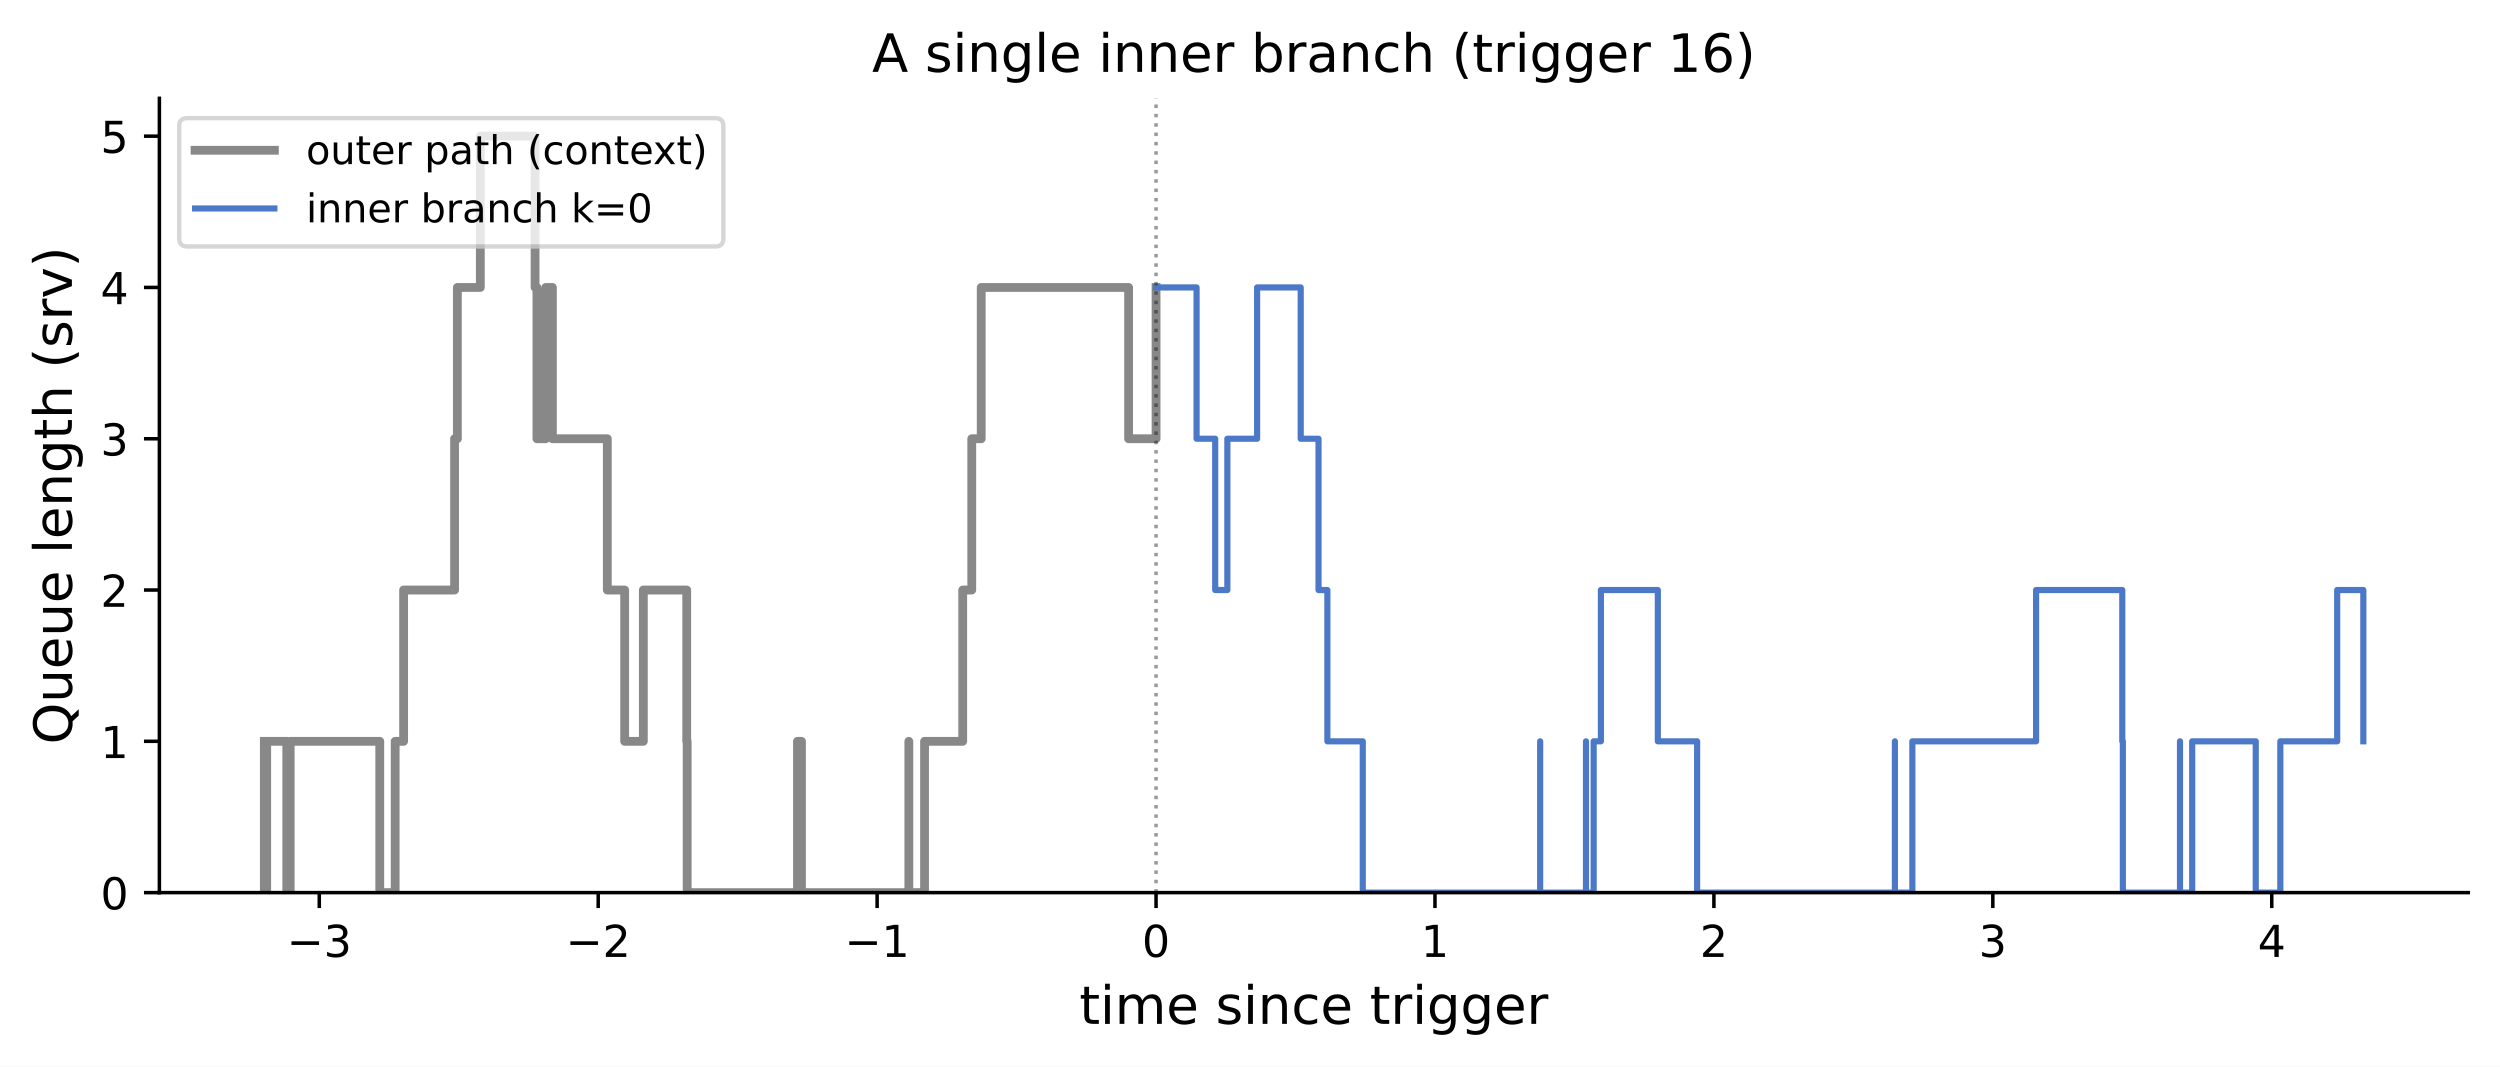
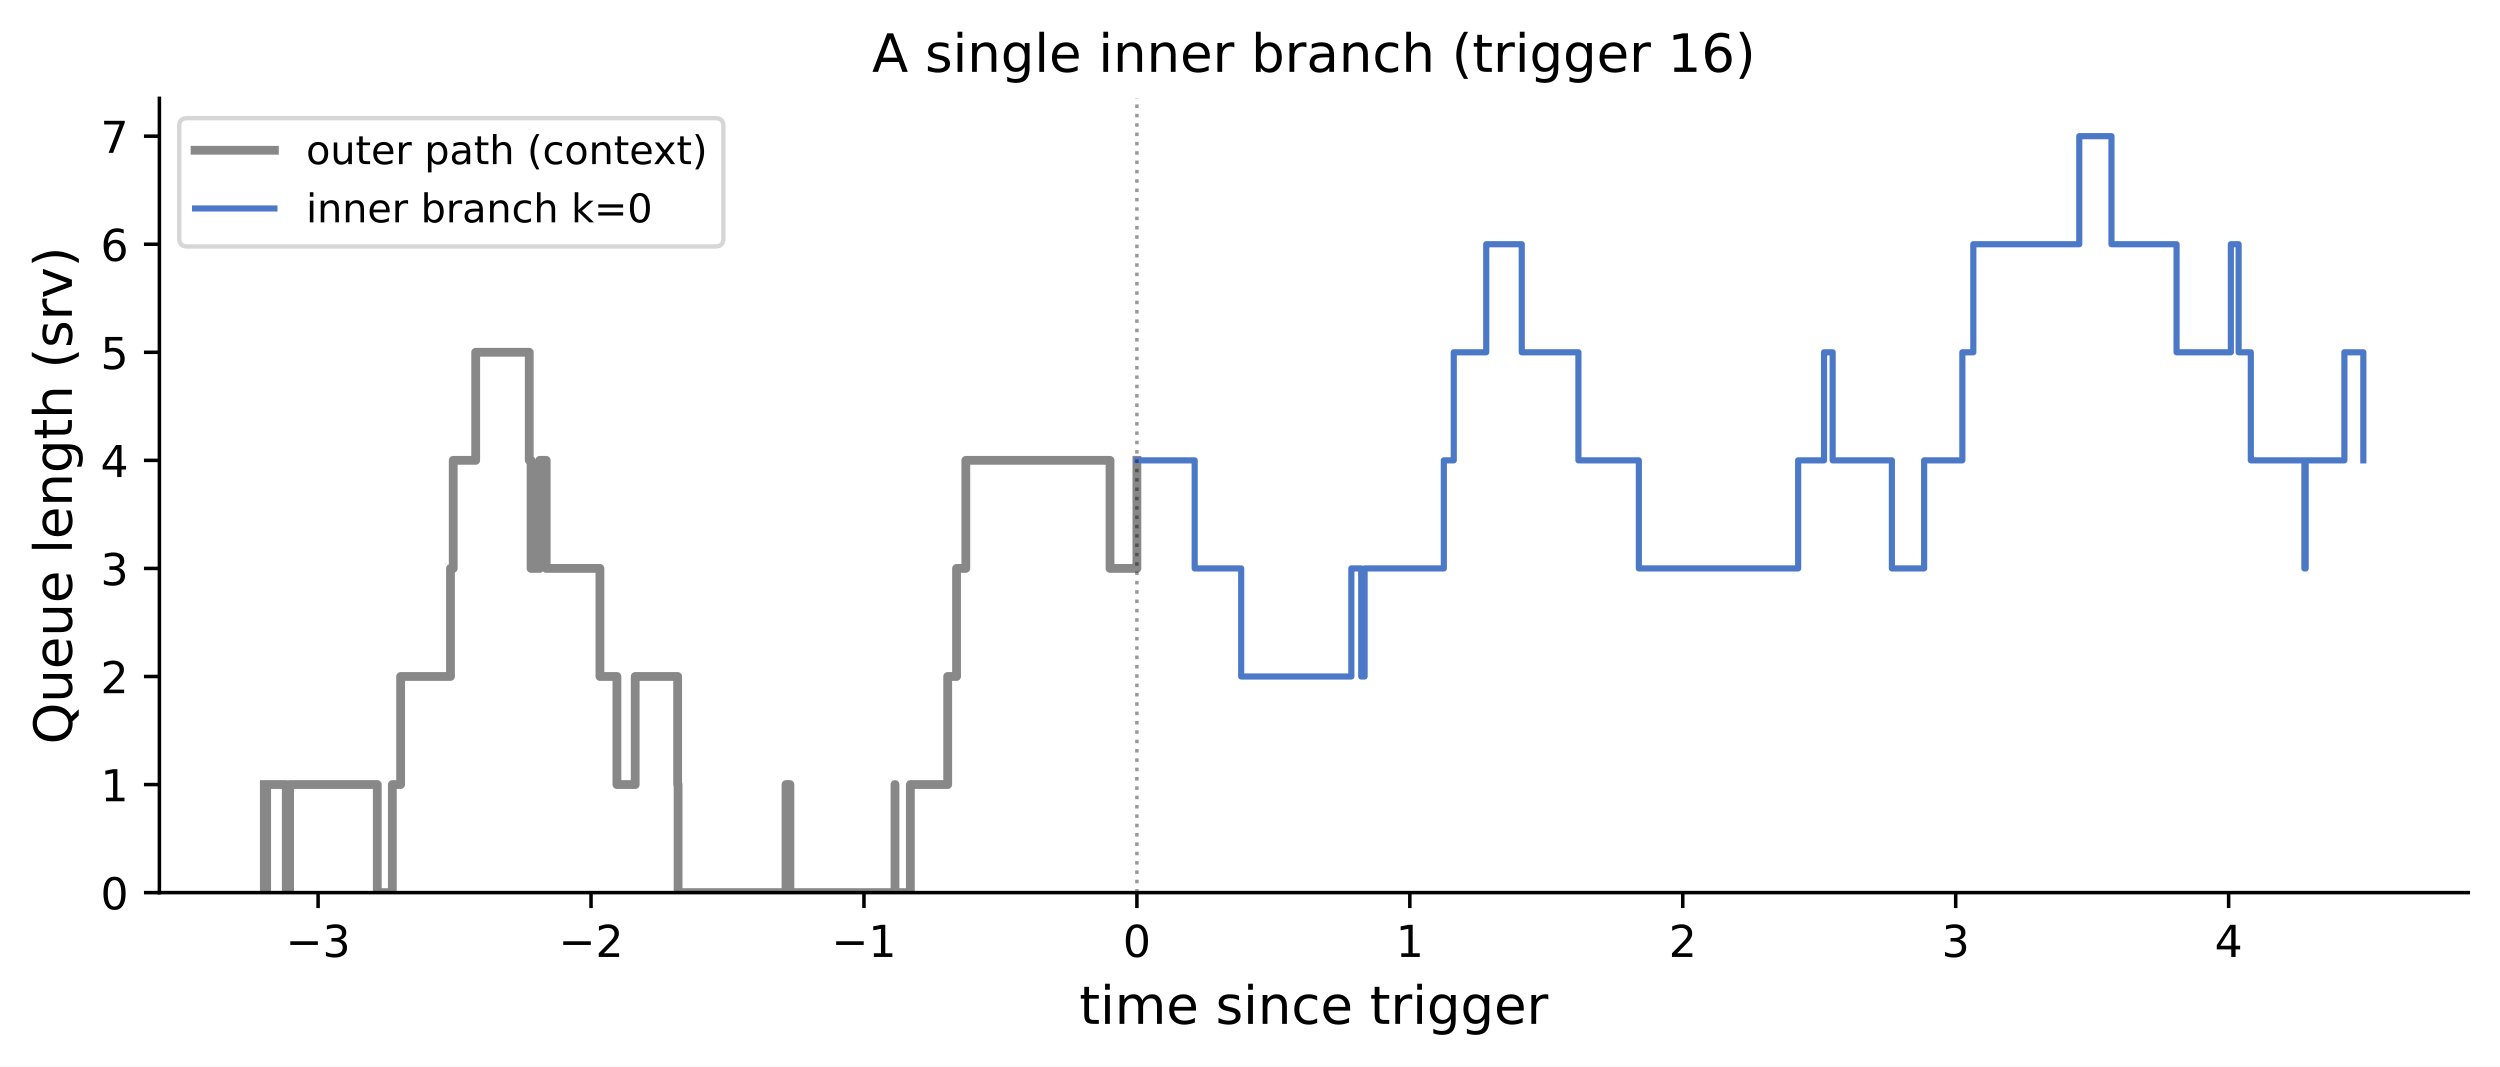
<svg xmlns="http://www.w3.org/2000/svg" xmlns:xlink="http://www.w3.org/1999/xlink" width="567.426pt" height="242.09pt" viewBox="0 0 567.426 242.09" version="1.1">
  <defs>
    <style type="text/css">*{stroke-linejoin: round; stroke-linecap: butt}</style>
  </defs>
  <g id="figure_1">
    <g id="patch_1">
      <path d="M 0 242.09  L 567.426 242.09  L 567.426 0  L 0 0  z " style="fill: #ffffff" />
    </g>
    <g id="axes_1">
      <g id="patch_2">
        <path d="M 36.176 202.598  L 560.226 202.598  L 560.226 22.318  L 36.176 22.318  z " style="fill: #ffffff" />
      </g>
      <g id="matplotlib.axis_1">
        <g id="xtick_1">
          <g id="line2d_1">
            <defs>
-               <path id="ma5ab86a54d" d="M 0 0  L 0 3.5  " style="stroke: #000000; stroke-width: 0.8" />
-             </defs>
-             <g>
-               <use xlink:href="#ma5ab86a54d" x="72.467" y="202.598" style="stroke: #000000; stroke-width: 0.8" />
+               <path id="m7101627f23" d="M 0 0  L 0 3.5  " style="stroke: #000000; stroke-width: 0.8" />
+             </defs>
+             <g>
+               <use xlink:href="#m7101627f23" x="72.199" y="202.598" style="stroke: #000000; stroke-width: 0.8" />
            </g>
          </g>
          <g id="text_1">
-             <g transform="translate(65.09611 217.1966) scale(0.1 -0.1)">
+             <g transform="translate(64.82823 217.1966) scale(0.1 -0.1)">
              <defs>
                <path id="DejaVuSans-2212" d="M 678 2272  L 4684 2272  L 4684 1741  L 678 1741  L 678 2272  z " transform="scale(0.015625)" />
                <path id="DejaVuSans-33" d="M 2597 2516  Q 3050 2419 3304 2112  Q 3559 1806 3559 1356  Q 3559 666 3084 287  Q 2609 -91 1734 -91  Q 1441 -91 1130 -33  Q 819 25 488 141  L 488 750  Q 750 597 1062 519  Q 1375 441 1716 441  Q 2309 441 2620 675  Q 2931 909 2931 1356  Q 2931 1769 2642 2001  Q 2353 2234 1838 2234  L 1294 2234  L 1294 2753  L 1863 2753  Q 2328 2753 2575 2939  Q 2822 3125 2822 3475  Q 2822 3834 2567 4026  Q 2313 4219 1838 4219  Q 1578 4219 1281 4162  Q 984 4106 628 3988  L 628 4550  Q 988 4650 1302 4700  Q 1616 4750 1894 4750  Q 2613 4750 3031 4423  Q 3450 4097 3450 3541  Q 3450 3153 3228 2886  Q 3006 2619 2597 2516  z " transform="scale(0.015625)" />
              </defs>
              <use xlink:href="#DejaVuSans-2212" />
              <use xlink:href="#DejaVuSans-33" transform="translate(83.78906 0)" />
            </g>
          </g>
        </g>
        <g id="xtick_2">
          <g id="line2d_2">
            <g>
-               <use xlink:href="#ma5ab86a54d" x="135.775" y="202.598" style="stroke: #000000; stroke-width: 0.8" />
+               <use xlink:href="#m7101627f23" x="134.147" y="202.598" style="stroke: #000000; stroke-width: 0.8" />
            </g>
          </g>
          <g id="text_2">
-             <g transform="translate(128.4036 217.1966) scale(0.1 -0.1)">
+             <g transform="translate(126.7758 217.1966) scale(0.1 -0.1)">
              <defs>
                <path id="DejaVuSans-32" d="M 1228 531  L 3431 531  L 3431 0  L 469 0  L 469 531  Q 828 903 1448 1529  Q 2069 2156 2228 2338  Q 2531 2678 2651 2914  Q 2772 3150 2772 3378  Q 2772 3750 2511 3984  Q 2250 4219 1831 4219  Q 1534 4219 1204 4116  Q 875 4013 500 3803  L 500 4441  Q 881 4594 1212 4672  Q 1544 4750 1819 4750  Q 2544 4750 2975 4387  Q 3406 4025 3406 3419  Q 3406 3131 3298 2873  Q 3191 2616 2906 2266  Q 2828 2175 2409 1742  Q 1991 1309 1228 531  z " transform="scale(0.015625)" />
              </defs>
              <use xlink:href="#DejaVuSans-2212" />
              <use xlink:href="#DejaVuSans-32" transform="translate(83.78906 0)" />
            </g>
          </g>
        </g>
        <g id="xtick_3">
          <g id="line2d_3">
            <g>
-               <use xlink:href="#ma5ab86a54d" x="199.082" y="202.598" style="stroke: #000000; stroke-width: 0.8" />
+               <use xlink:href="#m7101627f23" x="196.094" y="202.598" style="stroke: #000000; stroke-width: 0.8" />
            </g>
          </g>
          <g id="text_3">
-             <g transform="translate(191.7111 217.1966) scale(0.1 -0.1)">
+             <g transform="translate(188.7233 217.1966) scale(0.1 -0.1)">
              <defs>
                <path id="DejaVuSans-31" d="M 794 531  L 1825 531  L 1825 4091  L 703 3866  L 703 4441  L 1819 4666  L 2450 4666  L 2450 531  L 3481 531  L 3481 0  L 794 0  L 794 531  z " transform="scale(0.015625)" />
              </defs>
              <use xlink:href="#DejaVuSans-2212" />
              <use xlink:href="#DejaVuSans-31" transform="translate(83.78906 0)" />
            </g>
          </g>
        </g>
        <g id="xtick_4">
          <g id="line2d_4">
            <g>
-               <use xlink:href="#ma5ab86a54d" x="262.39" y="202.598" style="stroke: #000000; stroke-width: 0.8" />
+               <use xlink:href="#m7101627f23" x="258.042" y="202.598" style="stroke: #000000; stroke-width: 0.8" />
            </g>
          </g>
          <g id="text_4">
-             <g transform="translate(259.2084 217.1966) scale(0.1 -0.1)">
+             <g transform="translate(254.8607 217.1966) scale(0.1 -0.1)">
              <defs>
                <path id="DejaVuSans-30" d="M 2034 4250  Q 1547 4250 1301 3770  Q 1056 3291 1056 2328  Q 1056 1369 1301 889  Q 1547 409 2034 409  Q 2525 409 2770 889  Q 3016 1369 3016 2328  Q 3016 3291 2770 3770  Q 2525 4250 2034 4250  z M 2034 4750  Q 2819 4750 3233 4129  Q 3647 3509 3647 2328  Q 3647 1150 3233 529  Q 2819 -91 2034 -91  Q 1250 -91 836 529  Q 422 1150 422 2328  Q 422 3509 836 4129  Q 1250 4750 2034 4750  z " transform="scale(0.015625)" />
              </defs>
              <use xlink:href="#DejaVuSans-30" />
            </g>
          </g>
        </g>
        <g id="xtick_5">
          <g id="line2d_5">
            <g>
-               <use xlink:href="#ma5ab86a54d" x="325.697" y="202.598" style="stroke: #000000; stroke-width: 0.8" />
+               <use xlink:href="#m7101627f23" x="319.99" y="202.598" style="stroke: #000000; stroke-width: 0.8" />
            </g>
          </g>
          <g id="text_5">
-             <g transform="translate(322.5159 217.1966) scale(0.1 -0.1)">
+             <g transform="translate(316.8083 217.1966) scale(0.1 -0.1)">
              <use xlink:href="#DejaVuSans-31" />
            </g>
          </g>
        </g>
        <g id="xtick_6">
          <g id="line2d_6">
            <g>
-               <use xlink:href="#ma5ab86a54d" x="389.005" y="202.598" style="stroke: #000000; stroke-width: 0.8" />
+               <use xlink:href="#m7101627f23" x="381.937" y="202.598" style="stroke: #000000; stroke-width: 0.8" />
            </g>
          </g>
          <g id="text_6">
-             <g transform="translate(385.8233 217.1966) scale(0.1 -0.1)">
+             <g transform="translate(378.7558 217.1966) scale(0.1 -0.1)">
              <use xlink:href="#DejaVuSans-32" />
            </g>
          </g>
        </g>
        <g id="xtick_7">
          <g id="line2d_7">
            <g>
-               <use xlink:href="#ma5ab86a54d" x="452.312" y="202.598" style="stroke: #000000; stroke-width: 0.8" />
+               <use xlink:href="#m7101627f23" x="443.885" y="202.598" style="stroke: #000000; stroke-width: 0.8" />
            </g>
          </g>
          <g id="text_7">
-             <g transform="translate(449.1308 217.1966) scale(0.1 -0.1)">
+             <g transform="translate(440.7034 217.1966) scale(0.1 -0.1)">
              <use xlink:href="#DejaVuSans-33" />
            </g>
          </g>
        </g>
        <g id="xtick_8">
          <g id="line2d_8">
            <g>
-               <use xlink:href="#ma5ab86a54d" x="515.62" y="202.598" style="stroke: #000000; stroke-width: 0.8" />
+               <use xlink:href="#m7101627f23" x="505.832" y="202.598" style="stroke: #000000; stroke-width: 0.8" />
            </g>
          </g>
          <g id="text_8">
-             <g transform="translate(512.4383 217.1966) scale(0.1 -0.1)">
+             <g transform="translate(502.6509 217.1966) scale(0.1 -0.1)">
              <defs>
                <path id="DejaVuSans-34" d="M 2419 4116  L 825 1625  L 2419 1625  L 2419 4116  z M 2253 4666  L 3047 4666  L 3047 1625  L 3713 1625  L 3713 1100  L 3047 1100  L 3047 0  L 2419 0  L 2419 1100  L 313 1100  L 313 1709  L 2253 4666  z " transform="scale(0.015625)" />
              </defs>
              <use xlink:href="#DejaVuSans-34" />
            </g>
          </g>
        </g>
        <g id="text_9">
          <g transform="translate(244.9841 232.3944) scale(0.12 -0.12)">
            <defs>
              <path id="DejaVuSans-74" d="M 1172 4494  L 1172 3500  L 2356 3500  L 2356 3053  L 1172 3053  L 1172 1153  Q 1172 725 1289 603  Q 1406 481 1766 481  L 2356 481  L 2356 0  L 1766 0  Q 1100 0 847 248  Q 594 497 594 1153  L 594 3053  L 172 3053  L 172 3500  L 594 3500  L 594 4494  L 1172 4494  z " transform="scale(0.015625)" />
              <path id="DejaVuSans-69" d="M 603 3500  L 1178 3500  L 1178 0  L 603 0  L 603 3500  z M 603 4863  L 1178 4863  L 1178 4134  L 603 4134  L 603 4863  z " transform="scale(0.015625)" />
              <path id="DejaVuSans-6d" d="M 3328 2828  Q 3544 3216 3844 3400  Q 4144 3584 4550 3584  Q 5097 3584 5394 3201  Q 5691 2819 5691 2113  L 5691 0  L 5113 0  L 5113 2094  Q 5113 2597 4934 2840  Q 4756 3084 4391 3084  Q 3944 3084 3684 2787  Q 3425 2491 3425 1978  L 3425 0  L 2847 0  L 2847 2094  Q 2847 2600 2669 2842  Q 2491 3084 2119 3084  Q 1678 3084 1418 2786  Q 1159 2488 1159 1978  L 1159 0  L 581 0  L 581 3500  L 1159 3500  L 1159 2956  Q 1356 3278 1631 3431  Q 1906 3584 2284 3584  Q 2666 3584 2933 3390  Q 3200 3197 3328 2828  z " transform="scale(0.015625)" />
              <path id="DejaVuSans-65" d="M 3597 1894  L 3597 1613  L 953 1613  Q 991 1019 1311 708  Q 1631 397 2203 397  Q 2534 397 2845 478  Q 3156 559 3463 722  L 3463 178  Q 3153 47 2828 -22  Q 2503 -91 2169 -91  Q 1331 -91 842 396  Q 353 884 353 1716  Q 353 2575 817 3079  Q 1281 3584 2069 3584  Q 2775 3584 3186 3129  Q 3597 2675 3597 1894  z M 3022 2063  Q 3016 2534 2758 2815  Q 2500 3097 2075 3097  Q 1594 3097 1305 2825  Q 1016 2553 972 2059  L 3022 2063  z " transform="scale(0.015625)" />
              <path id="DejaVuSans-20" transform="scale(0.015625)" />
              <path id="DejaVuSans-73" d="M 2834 3397  L 2834 2853  Q 2591 2978 2328 3040  Q 2066 3103 1784 3103  Q 1356 3103 1142 2972  Q 928 2841 928 2578  Q 928 2378 1081 2264  Q 1234 2150 1697 2047  L 1894 2003  Q 2506 1872 2764 1633  Q 3022 1394 3022 966  Q 3022 478 2636 193  Q 2250 -91 1575 -91  Q 1294 -91 989 -36  Q 684 19 347 128  L 347 722  Q 666 556 975 473  Q 1284 391 1588 391  Q 1994 391 2212 530  Q 2431 669 2431 922  Q 2431 1156 2273 1281  Q 2116 1406 1581 1522  L 1381 1569  Q 847 1681 609 1914  Q 372 2147 372 2553  Q 372 3047 722 3315  Q 1072 3584 1716 3584  Q 2034 3584 2315 3537  Q 2597 3491 2834 3397  z " transform="scale(0.015625)" />
              <path id="DejaVuSans-6e" d="M 3513 2113  L 3513 0  L 2938 0  L 2938 2094  Q 2938 2591 2744 2837  Q 2550 3084 2163 3084  Q 1697 3084 1428 2787  Q 1159 2491 1159 1978  L 1159 0  L 581 0  L 581 3500  L 1159 3500  L 1159 2956  Q 1366 3272 1645 3428  Q 1925 3584 2291 3584  Q 2894 3584 3203 3211  Q 3513 2838 3513 2113  z " transform="scale(0.015625)" />
              <path id="DejaVuSans-63" d="M 3122 3366  L 3122 2828  Q 2878 2963 2633 3030  Q 2388 3097 2138 3097  Q 1578 3097 1268 2742  Q 959 2388 959 1747  Q 959 1106 1268 751  Q 1578 397 2138 397  Q 2388 397 2633 464  Q 2878 531 3122 666  L 3122 134  Q 2881 22 2623 -34  Q 2366 -91 2075 -91  Q 1284 -91 818 406  Q 353 903 353 1747  Q 353 2603 823 3093  Q 1294 3584 2113 3584  Q 2378 3584 2631 3529  Q 2884 3475 3122 3366  z " transform="scale(0.015625)" />
              <path id="DejaVuSans-72" d="M 2631 2963  Q 2534 3019 2420 3045  Q 2306 3072 2169 3072  Q 1681 3072 1420 2755  Q 1159 2438 1159 1844  L 1159 0  L 581 0  L 581 3500  L 1159 3500  L 1159 2956  Q 1341 3275 1631 3429  Q 1922 3584 2338 3584  Q 2397 3584 2469 3576  Q 2541 3569 2628 3553  L 2631 2963  z " transform="scale(0.015625)" />
              <path id="DejaVuSans-67" d="M 2906 1791  Q 2906 2416 2648 2759  Q 2391 3103 1925 3103  Q 1463 3103 1205 2759  Q 947 2416 947 1791  Q 947 1169 1205 825  Q 1463 481 1925 481  Q 2391 481 2648 825  Q 2906 1169 2906 1791  z M 3481 434  Q 3481 -459 3084 -895  Q 2688 -1331 1869 -1331  Q 1566 -1331 1297 -1286  Q 1028 -1241 775 -1147  L 775 -588  Q 1028 -725 1275 -790  Q 1522 -856 1778 -856  Q 2344 -856 2625 -561  Q 2906 -266 2906 331  L 2906 616  Q 2728 306 2450 153  Q 2172 0 1784 0  Q 1141 0 747 490  Q 353 981 353 1791  Q 353 2603 747 3093  Q 1141 3584 1784 3584  Q 2172 3584 2450 3431  Q 2728 3278 2906 2969  L 2906 3500  L 3481 3500  L 3481 434  z " transform="scale(0.015625)" />
            </defs>
            <use xlink:href="#DejaVuSans-74" />
            <use xlink:href="#DejaVuSans-69" transform="translate(39.20898 0)" />
            <use xlink:href="#DejaVuSans-6d" transform="translate(66.99219 0)" />
            <use xlink:href="#DejaVuSans-65" transform="translate(164.4043 0)" />
            <use xlink:href="#DejaVuSans-20" transform="translate(225.9277 0)" />
            <use xlink:href="#DejaVuSans-73" transform="translate(257.7148 0)" />
            <use xlink:href="#DejaVuSans-69" transform="translate(309.8145 0)" />
            <use xlink:href="#DejaVuSans-6e" transform="translate(337.5977 0)" />
            <use xlink:href="#DejaVuSans-63" transform="translate(400.9766 0)" />
            <use xlink:href="#DejaVuSans-65" transform="translate(455.957 0)" />
            <use xlink:href="#DejaVuSans-20" transform="translate(517.4805 0)" />
            <use xlink:href="#DejaVuSans-74" transform="translate(549.2676 0)" />
            <use xlink:href="#DejaVuSans-72" transform="translate(588.4766 0)" />
            <use xlink:href="#DejaVuSans-69" transform="translate(629.5898 0)" />
            <use xlink:href="#DejaVuSans-67" transform="translate(657.373 0)" />
            <use xlink:href="#DejaVuSans-67" transform="translate(720.8496 0)" />
            <use xlink:href="#DejaVuSans-65" transform="translate(784.3262 0)" />
            <use xlink:href="#DejaVuSans-72" transform="translate(845.8496 0)" />
          </g>
        </g>
      </g>
      <g id="matplotlib.axis_2">
        <g id="ytick_1">
          <g id="line2d_9">
            <defs>
-               <path id="m314a156e98" d="M 0 0  L -3.5 0  " style="stroke: #000000; stroke-width: 0.8" />
-             </defs>
-             <g>
-               <use xlink:href="#m314a156e98" x="36.176" y="202.598" style="stroke: #000000; stroke-width: 0.8" />
+               <path id="m10c0f170e6" d="M 0 0  L -3.5 0  " style="stroke: #000000; stroke-width: 0.8" />
+             </defs>
+             <g>
+               <use xlink:href="#m10c0f170e6" x="36.176" y="202.598" style="stroke: #000000; stroke-width: 0.8" />
            </g>
          </g>
          <g id="text_10">
            <g transform="translate(22.81375 206.3973) scale(0.1 -0.1)">
              <use xlink:href="#DejaVuSans-30" />
            </g>
          </g>
        </g>
        <g id="ytick_2">
          <g id="line2d_10">
            <g>
-               <use xlink:href="#m314a156e98" x="36.176" y="168.259" style="stroke: #000000; stroke-width: 0.8" />
+               <use xlink:href="#m10c0f170e6" x="36.176" y="178.07" style="stroke: #000000; stroke-width: 0.8" />
            </g>
          </g>
          <g id="text_11">
-             <g transform="translate(22.81375 172.0583) scale(0.1 -0.1)">
+             <g transform="translate(22.81375 181.8695) scale(0.1 -0.1)">
              <use xlink:href="#DejaVuSans-31" />
            </g>
          </g>
        </g>
        <g id="ytick_3">
          <g id="line2d_11">
            <g>
-               <use xlink:href="#m314a156e98" x="36.176" y="133.92" style="stroke: #000000; stroke-width: 0.8" />
+               <use xlink:href="#m10c0f170e6" x="36.176" y="153.542" style="stroke: #000000; stroke-width: 0.8" />
            </g>
          </g>
          <g id="text_12">
-             <g transform="translate(22.81375 137.7192) scale(0.1 -0.1)">
+             <g transform="translate(22.81375 157.3416) scale(0.1 -0.1)">
              <use xlink:href="#DejaVuSans-32" />
            </g>
          </g>
        </g>
        <g id="ytick_4">
          <g id="line2d_12">
            <g>
-               <use xlink:href="#m314a156e98" x="36.176" y="99.581" style="stroke: #000000; stroke-width: 0.8" />
+               <use xlink:href="#m10c0f170e6" x="36.176" y="129.014" style="stroke: #000000; stroke-width: 0.8" />
            </g>
          </g>
          <g id="text_13">
-             <g transform="translate(22.81375 103.3802) scale(0.1 -0.1)">
+             <g transform="translate(22.81375 132.8137) scale(0.1 -0.1)">
              <use xlink:href="#DejaVuSans-33" />
            </g>
          </g>
        </g>
        <g id="ytick_5">
          <g id="line2d_13">
            <g>
-               <use xlink:href="#m314a156e98" x="36.176" y="65.242" style="stroke: #000000; stroke-width: 0.8" />
+               <use xlink:href="#m10c0f170e6" x="36.176" y="104.487" style="stroke: #000000; stroke-width: 0.8" />
            </g>
          </g>
          <g id="text_14">
-             <g transform="translate(22.81375 69.04115) scale(0.1 -0.1)">
+             <g transform="translate(22.81375 108.2858) scale(0.1 -0.1)">
              <use xlink:href="#DejaVuSans-34" />
            </g>
          </g>
        </g>
        <g id="ytick_6">
          <g id="line2d_14">
            <g>
-               <use xlink:href="#m314a156e98" x="36.176" y="30.903" style="stroke: #000000; stroke-width: 0.8" />
+               <use xlink:href="#m10c0f170e6" x="36.176" y="79.959" style="stroke: #000000; stroke-width: 0.8" />
            </g>
          </g>
          <g id="text_15">
+             <g transform="translate(22.81375 83.75789) scale(0.1 -0.1)">
+               <defs>
+                 <path id="DejaVuSans-35" d="M 691 4666  L 3169 4666  L 3169 4134  L 1269 4134  L 1269 2991  Q 1406 3038 1543 3061  Q 1681 3084 1819 3084  Q 2600 3084 3056 2656  Q 3513 2228 3513 1497  Q 3513 744 3044 326  Q 2575 -91 1722 -91  Q 1428 -91 1123 -41  Q 819 9 494 109  L 494 744  Q 775 591 1075 516  Q 1375 441 1709 441  Q 2250 441 2565 725  Q 2881 1009 2881 1497  Q 2881 1984 2565 2268  Q 2250 2553 1709 2553  Q 1456 2553 1204 2497  Q 953 2441 691 2322  L 691 4666  z " transform="scale(0.015625)" />
+               </defs>
+               <use xlink:href="#DejaVuSans-35" />
+             </g>
+           </g>
+         </g>
+         <g id="ytick_7">
+           <g id="line2d_15">
+             <g>
+               <use xlink:href="#m10c0f170e6" x="36.176" y="55.431" style="stroke: #000000; stroke-width: 0.8" />
+             </g>
+           </g>
+           <g id="text_16">
+             <g transform="translate(22.81375 59.23) scale(0.1 -0.1)">
+               <defs>
+                 <path id="DejaVuSans-36" d="M 2113 2584  Q 1688 2584 1439 2293  Q 1191 2003 1191 1497  Q 1191 994 1439 701  Q 1688 409 2113 409  Q 2538 409 2786 701  Q 3034 994 3034 1497  Q 3034 2003 2786 2293  Q 2538 2584 2113 2584  z M 3366 4563  L 3366 3988  Q 3128 4100 2886 4159  Q 2644 4219 2406 4219  Q 1781 4219 1451 3797  Q 1122 3375 1075 2522  Q 1259 2794 1537 2939  Q 1816 3084 2150 3084  Q 2853 3084 3261 2657  Q 3669 2231 3669 1497  Q 3669 778 3244 343  Q 2819 -91 2113 -91  Q 1303 -91 875 529  Q 447 1150 447 2328  Q 447 3434 972 4092  Q 1497 4750 2381 4750  Q 2619 4750 2861 4703  Q 3103 4656 3366 4563  z " transform="scale(0.015625)" />
+               </defs>
+               <use xlink:href="#DejaVuSans-36" />
+             </g>
+           </g>
+         </g>
+         <g id="ytick_8">
+           <g id="line2d_16">
+             <g>
+               <use xlink:href="#m10c0f170e6" x="36.176" y="30.903" style="stroke: #000000; stroke-width: 0.8" />
+             </g>
+           </g>
+           <g id="text_17">
            <g transform="translate(22.81375 34.70211) scale(0.1 -0.1)">
              <defs>
-                 <path id="DejaVuSans-35" d="M 691 4666  L 3169 4666  L 3169 4134  L 1269 4134  L 1269 2991  Q 1406 3038 1543 3061  Q 1681 3084 1819 3084  Q 2600 3084 3056 2656  Q 3513 2228 3513 1497  Q 3513 744 3044 326  Q 2575 -91 1722 -91  Q 1428 -91 1123 -41  Q 819 9 494 109  L 494 744  Q 775 591 1075 516  Q 1375 441 1709 441  Q 2250 441 2565 725  Q 2881 1009 2881 1497  Q 2881 1984 2565 2268  Q 2250 2553 1709 2553  Q 1456 2553 1204 2497  Q 953 2441 691 2322  L 691 4666  z " transform="scale(0.015625)" />
-               </defs>
-               <use xlink:href="#DejaVuSans-35" />
-             </g>
-           </g>
-         </g>
-         <g id="text_16">
+                 <path id="DejaVuSans-37" d="M 525 4666  L 3525 4666  L 3525 4397  L 1831 0  L 1172 0  L 2766 4134  L 525 4134  L 525 4666  z " transform="scale(0.015625)" />
+               </defs>
+               <use xlink:href="#DejaVuSans-37" />
+             </g>
+           </g>
+         </g>
+         <g id="text_18">
          <g transform="translate(16.31812 168.9341) rotate(-90) scale(0.12 -0.12)">
            <defs>
              <path id="DejaVuSans-51" d="M 2522 4238  Q 1834 4238 1429 3725  Q 1025 3213 1025 2328  Q 1025 1447 1429 934  Q 1834 422 2522 422  Q 3209 422 3611 934  Q 4013 1447 4013 2328  Q 4013 3213 3611 3725  Q 3209 4238 2522 4238  z M 3406 84  L 4238 -825  L 3475 -825  L 2784 -78  Q 2681 -84 2626 -87  Q 2572 -91 2522 -91  Q 1538 -91 948 567  Q 359 1225 359 2328  Q 359 3434 948 4092  Q 1538 4750 2522 4750  Q 3503 4750 4090 4092  Q 4678 3434 4678 2328  Q 4678 1516 4351 937  Q 4025 359 3406 84  z " transform="scale(0.015625)" />
              <path id="DejaVuSans-75" d="M 544 1381  L 544 3500  L 1119 3500  L 1119 1403  Q 1119 906 1312 657  Q 1506 409 1894 409  Q 2359 409 2629 706  Q 2900 1003 2900 1516  L 2900 3500  L 3475 3500  L 3475 0  L 2900 0  L 2900 538  Q 2691 219 2414 64  Q 2138 -91 1772 -91  Q 1169 -91 856 284  Q 544 659 544 1381  z M 1991 3584  L 1991 3584  z " transform="scale(0.015625)" />
              <path id="DejaVuSans-6c" d="M 603 4863  L 1178 4863  L 1178 0  L 603 0  L 603 4863  z " transform="scale(0.015625)" />
              <path id="DejaVuSans-68" d="M 3513 2113  L 3513 0  L 2938 0  L 2938 2094  Q 2938 2591 2744 2837  Q 2550 3084 2163 3084  Q 1697 3084 1428 2787  Q 1159 2491 1159 1978  L 1159 0  L 581 0  L 581 4863  L 1159 4863  L 1159 2956  Q 1366 3272 1645 3428  Q 1925 3584 2291 3584  Q 2894 3584 3203 3211  Q 3513 2838 3513 2113  z " transform="scale(0.015625)" />
              <path id="DejaVuSans-28" d="M 1984 4856  Q 1566 4138 1362 3434  Q 1159 2731 1159 2009  Q 1159 1288 1364 580  Q 1569 -128 1984 -844  L 1484 -844  Q 1016 -109 783 600  Q 550 1309 550 2009  Q 550 2706 781 3412  Q 1013 4119 1484 4856  L 1984 4856  z " transform="scale(0.015625)" />
              <path id="DejaVuSans-76" d="M 191 3500  L 800 3500  L 1894 563  L 2988 3500  L 3597 3500  L 2284 0  L 1503 0  L 191 3500  z " transform="scale(0.015625)" />
              <path id="DejaVuSans-29" d="M 513 4856  L 1013 4856  Q 1481 4119 1714 3412  Q 1947 2706 1947 2009  Q 1947 1309 1714 600  Q 1481 -109 1013 -844  L 513 -844  Q 928 -128 1133 580  Q 1338 1288 1338 2009  Q 1338 2731 1133 3434  Q 928 4138 513 4856  z " transform="scale(0.015625)" />
            </defs>
            <use xlink:href="#DejaVuSans-51" />
            <use xlink:href="#DejaVuSans-75" transform="translate(78.71094 0)" />
            <use xlink:href="#DejaVuSans-65" transform="translate(142.0898 0)" />
            <use xlink:href="#DejaVuSans-75" transform="translate(203.6133 0)" />
            <use xlink:href="#DejaVuSans-65" transform="translate(266.9922 0)" />
            <use xlink:href="#DejaVuSans-20" transform="translate(328.5156 0)" />
            <use xlink:href="#DejaVuSans-6c" transform="translate(360.3027 0)" />
            <use xlink:href="#DejaVuSans-65" transform="translate(388.0859 0)" />
            <use xlink:href="#DejaVuSans-6e" transform="translate(449.6094 0)" />
            <use xlink:href="#DejaVuSans-67" transform="translate(512.9883 0)" />
            <use xlink:href="#DejaVuSans-74" transform="translate(576.4648 0)" />
            <use xlink:href="#DejaVuSans-68" transform="translate(615.6738 0)" />
            <use xlink:href="#DejaVuSans-20" transform="translate(679.0527 0)" />
            <use xlink:href="#DejaVuSans-28" transform="translate(710.8398 0)" />
            <use xlink:href="#DejaVuSans-73" transform="translate(749.8535 0)" />
            <use xlink:href="#DejaVuSans-72" transform="translate(801.9531 0)" />
            <use xlink:href="#DejaVuSans-76" transform="translate(843.0664 0)" />
            <use xlink:href="#DejaVuSans-29" transform="translate(902.2461 0)" />
          </g>
        </g>
      </g>
-       <g id="line2d_15">
-         <path d="M 59.997 168.259  L 59.997 168.259  L 59.997 202.598  L 60.531 202.598  L 60.531 168.259  L 65.087 168.259  L 65.087 168.259  L 65.087 168.259  L 65.087 202.598  L 65.861 202.598  L 65.861 168.259  L 86.194 168.259  L 86.194 168.259  L 86.194 168.259  L 86.194 202.598  L 89.69 202.598  L 89.69 168.259  L 91.609 168.259  L 91.609 133.92  L 103.174 133.92  L 103.174 99.581  L 103.813 99.581  L 103.813 65.242  L 109.019 65.242  L 109.019 30.903  L 121.445 30.903  L 121.445 30.903  L 121.445 30.903  L 121.445 65.242  L 121.87 65.242  L 121.87 65.242  L 121.87 65.242  L 121.87 99.581  L 123.873 99.581  L 123.873 65.242  L 125.379 65.242  L 125.379 65.242  L 125.379 65.242  L 125.379 99.581  L 137.84 99.581  L 137.84 99.581  L 137.84 99.581  L 137.84 133.92  L 141.781 133.92  L 141.781 133.92  L 141.781 133.92  L 141.781 168.259  L 146.02 168.259  L 146.02 133.92  L 155.864 133.92  L 155.864 133.92  L 155.864 133.92  L 155.864 168.259  L 155.967 168.259  L 155.967 168.259  L 155.967 168.259  L 155.967 202.598  L 181.003 202.598  L 181.003 168.259  L 181.907 168.259  L 181.907 168.259  L 181.907 168.259  L 181.907 202.598  L 188.489 202.598  L 188.489 202.598  L 206.279 202.598  L 206.279 168.259  L 206.279 168.259  L 206.279 202.598  L 209.845 202.598  L 209.845 168.259  L 218.505 168.259  L 218.505 133.92  L 220.559 133.92  L 220.559 99.581  L 222.705 99.581  L 222.705 65.242  L 256.158 65.242  L 256.158 65.242  L 256.158 65.242  L 256.158 99.581  L 262.39 99.581  L 262.39 65.242  L 262.39 65.242  L 262.39 65.242  " clip-path="url(#p9b3fc15cb9)" style="fill: none; stroke: #888888; stroke-width: 2; stroke-linecap: square" />
-       </g>
-       <g id="line2d_16">
-         <path d="M 262.39 65.242  L 271.587 65.242  L 271.587 65.242  L 271.587 65.242  L 271.587 99.581  L 275.813 99.581  L 275.813 99.581  L 275.813 99.581  L 275.813 133.92  L 278.573 133.92  L 278.573 99.581  L 285.326 99.581  L 285.326 65.242  L 295.223 65.242  L 295.223 65.242  L 295.223 65.242  L 295.223 99.581  L 299.264 99.581  L 299.264 99.581  L 299.264 99.581  L 299.264 133.92  L 301.276 133.92  L 301.276 133.92  L 301.276 133.92  L 301.276 168.259  L 309.308 168.259  L 309.308 168.259  L 309.308 168.259  L 309.308 202.598  L 344.702 202.598  L 344.702 202.598  L 349.571 202.598  L 349.571 168.259  L 349.571 168.259  L 349.571 202.598  L 352.352 202.598  L 352.352 202.598  L 359.972 202.598  L 359.972 168.259  L 359.972 168.259  L 359.972 202.598  L 361.715 202.598  L 361.715 168.259  L 363.356 168.259  L 363.356 133.92  L 376.279 133.92  L 376.279 133.92  L 376.279 133.92  L 376.279 168.259  L 385.195 168.259  L 385.195 168.259  L 385.195 168.259  L 385.195 202.598  L 388.425 202.598  L 388.425 202.598  L 430.086 202.598  L 430.086 168.259  L 430.086 168.259  L 430.086 202.598  L 434.046 202.598  L 434.046 168.259  L 462.131 168.259  L 462.131 133.92  L 481.693 133.92  L 481.693 133.92  L 481.693 133.92  L 481.693 168.259  L 481.828 168.259  L 481.828 168.259  L 481.828 168.259  L 481.828 202.598  L 482.781 202.598  L 482.781 202.598  L 494.796 202.598  L 494.796 168.259  L 494.796 168.259  L 494.796 202.598  L 497.564 202.598  L 497.564 168.259  L 511.988 168.259  L 511.988 168.259  L 511.988 168.259  L 511.988 202.598  L 517.566 202.598  L 517.566 168.259  L 530.472 168.259  L 530.472 133.92  L 536.406 133.92  L 536.406 133.92  L 536.406 133.92  L 536.406 168.259  " clip-path="url(#p9b3fc15cb9)" style="fill: none; stroke: #4c78c8; stroke-width: 1.4; stroke-linecap: square" />
-       </g>
      <g id="line2d_17">
-         <path d="M 262.39 202.598  L 262.39 22.318  " clip-path="url(#p9b3fc15cb9)" style="fill: none; stroke-dasharray: 0.8,1.32; stroke-dashoffset: 0; stroke: #000000; stroke-opacity: 0.4; stroke-width: 0.8" />
+         <path d="M 59.997 178.07  L 59.997 178.07  L 59.997 202.598  L 60.52 202.598  L 60.52 178.07  L 64.978 178.07  L 64.978 178.07  L 64.978 178.07  L 64.978 202.598  L 65.735 202.598  L 65.735 178.07  L 85.631 178.07  L 85.631 178.07  L 85.631 178.07  L 85.631 202.598  L 89.052 202.598  L 89.052 178.07  L 90.93 178.07  L 90.93 153.542  L 102.247 153.542  L 102.247 129.014  L 102.871 129.014  L 102.871 104.487  L 107.966 104.487  L 107.966 79.959  L 120.125 79.959  L 120.125 79.959  L 120.125 79.959  L 120.125 104.487  L 120.541 104.487  L 120.541 104.487  L 120.541 104.487  L 120.541 129.014  L 122.501 129.014  L 122.501 104.487  L 123.974 104.487  L 123.974 104.487  L 123.974 104.487  L 123.974 129.014  L 136.168 129.014  L 136.168 129.014  L 136.168 129.014  L 136.168 153.542  L 140.024 153.542  L 140.024 153.542  L 140.024 153.542  L 140.024 178.07  L 144.172 178.07  L 144.172 153.542  L 153.805 153.542  L 153.805 153.542  L 153.805 153.542  L 153.805 178.07  L 153.906 178.07  L 153.906 178.07  L 153.906 178.07  L 153.906 202.598  L 178.403 202.598  L 178.403 178.07  L 179.288 178.07  L 179.288 178.07  L 179.288 178.07  L 179.288 202.598  L 185.729 202.598  L 185.729 202.598  L 203.137 202.598  L 203.137 178.07  L 203.137 178.07  L 203.137 202.598  L 206.626 202.598  L 206.626 178.07  L 215.1 178.07  L 215.1 153.542  L 217.11 153.542  L 217.11 129.014  L 219.21 129.014  L 219.21 104.487  L 251.944 104.487  L 251.944 104.487  L 251.944 104.487  L 251.944 129.014  L 258.042 129.014  L 258.042 104.487  L 258.042 104.487  L 258.042 104.487  " clip-path="url(#pa66901de54)" style="fill: none; stroke: #888888; stroke-width: 2; stroke-linecap: square" />
+       </g>
+       <g id="line2d_18">
+         <path d="M 258.042 104.487  L 271.159 104.487  L 271.159 104.487  L 271.159 104.487  L 271.159 129.014  L 281.712 129.014  L 281.712 129.014  L 281.712 129.014  L 281.712 153.542  L 306.716 153.542  L 306.716 129.014  L 308.954 129.014  L 308.954 129.014  L 308.954 129.014  L 308.954 153.542  L 309.723 153.542  L 309.723 129.014  L 327.707 129.014  L 327.707 104.487  L 329.963 104.487  L 329.963 79.959  L 337.332 79.959  L 337.332 55.431  L 345.392 55.431  L 345.392 55.431  L 345.392 55.431  L 345.392 79.959  L 358.252 79.959  L 358.252 79.959  L 358.252 79.959  L 358.252 104.487  L 371.968 104.487  L 371.968 104.487  L 371.968 104.487  L 371.968 129.014  L 408.127 129.014  L 408.127 104.487  L 414 104.487  L 414 79.959  L 415.958 79.959  L 415.958 79.959  L 415.958 79.959  L 415.958 104.487  L 429.402 104.487  L 429.402 104.487  L 429.402 104.487  L 429.402 129.014  L 436.721 129.014  L 436.721 104.487  L 445.396 104.487  L 445.396 79.959  L 447.881 79.959  L 447.881 55.431  L 471.933 55.431  L 471.933 30.903  L 479.241 30.903  L 479.241 30.903  L 479.241 30.903  L 479.241 55.431  L 494.017 55.431  L 494.017 55.431  L 494.017 55.431  L 494.017 79.959  L 506.338 79.959  L 506.338 55.431  L 508.101 55.431  L 508.101 55.431  L 508.101 55.431  L 508.101 79.959  L 510.868 79.959  L 510.868 79.959  L 510.868 79.959  L 510.868 104.487  L 523.03 104.487  L 523.03 104.487  L 523.03 104.487  L 523.03 129.014  L 523.318 129.014  L 523.318 104.487  L 532.107 104.487  L 532.107 79.959  L 536.406 79.959  L 536.406 79.959  L 536.406 79.959  L 536.406 104.487  " clip-path="url(#pa66901de54)" style="fill: none; stroke: #4c78c8; stroke-width: 1.4; stroke-linecap: square" />
+       </g>
+       <g id="line2d_19">
+         <path d="M 258.042 202.598  L 258.042 22.318  " clip-path="url(#pa66901de54)" style="fill: none; stroke-dasharray: 0.8,1.32; stroke-dashoffset: 0; stroke: #000000; stroke-opacity: 0.4; stroke-width: 0.8" />
      </g>
      <g id="patch_3">
        <path d="M 36.176 202.598  L 36.176 22.318  " style="fill: none; stroke: #000000; stroke-width: 0.8; stroke-linejoin: miter; stroke-linecap: square" />
      </g>
      <g id="patch_4">
        <path d="M 36.176 202.598  L 560.226 202.598  " style="fill: none; stroke: #000000; stroke-width: 0.8; stroke-linejoin: miter; stroke-linecap: square" />
      </g>
-       <g id="text_17">
+       <g id="text_19">
        <g transform="translate(197.9338 16.31812) scale(0.12 -0.12)">
          <defs>
            <path id="DejaVuSans-41" d="M 2188 4044  L 1331 1722  L 3047 1722  L 2188 4044  z M 1831 4666  L 2547 4666  L 4325 0  L 3669 0  L 3244 1197  L 1141 1197  L 716 0  L 50 0  L 1831 4666  z " transform="scale(0.015625)" />
            <path id="DejaVuSans-62" d="M 3116 1747  Q 3116 2381 2855 2742  Q 2594 3103 2138 3103  Q 1681 3103 1420 2742  Q 1159 2381 1159 1747  Q 1159 1113 1420 752  Q 1681 391 2138 391  Q 2594 391 2855 752  Q 3116 1113 3116 1747  z M 1159 2969  Q 1341 3281 1617 3432  Q 1894 3584 2278 3584  Q 2916 3584 3314 3078  Q 3713 2572 3713 1747  Q 3713 922 3314 415  Q 2916 -91 2278 -91  Q 1894 -91 1617 61  Q 1341 213 1159 525  L 1159 0  L 581 0  L 581 4863  L 1159 4863  L 1159 2969  z " transform="scale(0.015625)" />
            <path id="DejaVuSans-61" d="M 2194 1759  Q 1497 1759 1228 1600  Q 959 1441 959 1056  Q 959 750 1161 570  Q 1363 391 1709 391  Q 2188 391 2477 730  Q 2766 1069 2766 1631  L 2766 1759  L 2194 1759  z M 3341 1997  L 3341 0  L 2766 0  L 2766 531  Q 2569 213 2275 61  Q 1981 -91 1556 -91  Q 1019 -91 701 211  Q 384 513 384 1019  Q 384 1609 779 1909  Q 1175 2209 1959 2209  L 2766 2209  L 2766 2266  Q 2766 2663 2505 2880  Q 2244 3097 1772 3097  Q 1472 3097 1187 3025  Q 903 2953 641 2809  L 641 3341  Q 956 3463 1253 3523  Q 1550 3584 1831 3584  Q 2591 3584 2966 3190  Q 3341 2797 3341 1997  z " transform="scale(0.015625)" />
-             <path id="DejaVuSans-36" d="M 2113 2584  Q 1688 2584 1439 2293  Q 1191 2003 1191 1497  Q 1191 994 1439 701  Q 1688 409 2113 409  Q 2538 409 2786 701  Q 3034 994 3034 1497  Q 3034 2003 2786 2293  Q 2538 2584 2113 2584  z M 3366 4563  L 3366 3988  Q 3128 4100 2886 4159  Q 2644 4219 2406 4219  Q 1781 4219 1451 3797  Q 1122 3375 1075 2522  Q 1259 2794 1537 2939  Q 1816 3084 2150 3084  Q 2853 3084 3261 2657  Q 3669 2231 3669 1497  Q 3669 778 3244 343  Q 2819 -91 2113 -91  Q 1303 -91 875 529  Q 447 1150 447 2328  Q 447 3434 972 4092  Q 1497 4750 2381 4750  Q 2619 4750 2861 4703  Q 3103 4656 3366 4563  z " transform="scale(0.015625)" />
          </defs>
          <use xlink:href="#DejaVuSans-41" />
          <use xlink:href="#DejaVuSans-20" transform="translate(68.4082 0)" />
          <use xlink:href="#DejaVuSans-73" transform="translate(100.1953 0)" />
          <use xlink:href="#DejaVuSans-69" transform="translate(152.2949 0)" />
          <use xlink:href="#DejaVuSans-6e" transform="translate(180.0781 0)" />
          <use xlink:href="#DejaVuSans-67" transform="translate(243.457 0)" />
          <use xlink:href="#DejaVuSans-6c" transform="translate(306.9336 0)" />
          <use xlink:href="#DejaVuSans-65" transform="translate(334.7168 0)" />
          <use xlink:href="#DejaVuSans-20" transform="translate(396.2402 0)" />
          <use xlink:href="#DejaVuSans-69" transform="translate(428.0273 0)" />
          <use xlink:href="#DejaVuSans-6e" transform="translate(455.8105 0)" />
          <use xlink:href="#DejaVuSans-6e" transform="translate(519.1895 0)" />
          <use xlink:href="#DejaVuSans-65" transform="translate(582.5684 0)" />
          <use xlink:href="#DejaVuSans-72" transform="translate(644.0918 0)" />
          <use xlink:href="#DejaVuSans-20" transform="translate(685.2051 0)" />
          <use xlink:href="#DejaVuSans-62" transform="translate(716.9922 0)" />
          <use xlink:href="#DejaVuSans-72" transform="translate(780.4688 0)" />
          <use xlink:href="#DejaVuSans-61" transform="translate(821.582 0)" />
          <use xlink:href="#DejaVuSans-6e" transform="translate(882.8613 0)" />
          <use xlink:href="#DejaVuSans-63" transform="translate(946.2402 0)" />
          <use xlink:href="#DejaVuSans-68" transform="translate(1001.221 0)" />
          <use xlink:href="#DejaVuSans-20" transform="translate(1064.6 0)" />
          <use xlink:href="#DejaVuSans-28" transform="translate(1096.387 0)" />
          <use xlink:href="#DejaVuSans-74" transform="translate(1135.4 0)" />
          <use xlink:href="#DejaVuSans-72" transform="translate(1174.609 0)" />
          <use xlink:href="#DejaVuSans-69" transform="translate(1215.723 0)" />
          <use xlink:href="#DejaVuSans-67" transform="translate(1243.506 0)" />
          <use xlink:href="#DejaVuSans-67" transform="translate(1306.982 0)" />
          <use xlink:href="#DejaVuSans-65" transform="translate(1370.459 0)" />
          <use xlink:href="#DejaVuSans-72" transform="translate(1431.982 0)" />
          <use xlink:href="#DejaVuSans-20" transform="translate(1473.096 0)" />
          <use xlink:href="#DejaVuSans-31" transform="translate(1504.883 0)" />
          <use xlink:href="#DejaVuSans-36" transform="translate(1568.506 0)" />
          <use xlink:href="#DejaVuSans-29" transform="translate(1632.129 0)" />
        </g>
      </g>
      <g id="legend_1">
        <g id="patch_5">
          <path d="M 42.476 55.939  L 162.38 55.939  Q 164.18 55.939 164.18 54.139  L 164.18 28.618  Q 164.18 26.818 162.38 26.818  L 42.476 26.818  Q 40.676 26.818 40.676 28.618  L 40.676 54.139  Q 40.676 55.939 42.476 55.939  z " style="fill: #ffffff; opacity: 0.8; stroke: #cccccc; stroke-linejoin: miter" />
        </g>
-         <g id="line2d_18">
+         <g id="line2d_20">
          <path d="M 44.276 34.107  L 53.276 34.107  L 53.276 34.107  L 62.276 34.107  L 62.276 34.107  " style="fill: none; stroke: #888888; stroke-width: 2; stroke-linecap: square" />
        </g>
-         <g id="text_18">
+         <g id="text_20">
          <g transform="translate(69.47625 37.25672) scale(0.09 -0.09)">
            <defs>
              <path id="DejaVuSans-6f" d="M 1959 3097  Q 1497 3097 1228 2736  Q 959 2375 959 1747  Q 959 1119 1226 758  Q 1494 397 1959 397  Q 2419 397 2687 759  Q 2956 1122 2956 1747  Q 2956 2369 2687 2733  Q 2419 3097 1959 3097  z M 1959 3584  Q 2709 3584 3137 3096  Q 3566 2609 3566 1747  Q 3566 888 3137 398  Q 2709 -91 1959 -91  Q 1206 -91 779 398  Q 353 888 353 1747  Q 353 2609 779 3096  Q 1206 3584 1959 3584  z " transform="scale(0.015625)" />
              <path id="DejaVuSans-70" d="M 1159 525  L 1159 -1331  L 581 -1331  L 581 3500  L 1159 3500  L 1159 2969  Q 1341 3281 1617 3432  Q 1894 3584 2278 3584  Q 2916 3584 3314 3078  Q 3713 2572 3713 1747  Q 3713 922 3314 415  Q 2916 -91 2278 -91  Q 1894 -91 1617 61  Q 1341 213 1159 525  z M 3116 1747  Q 3116 2381 2855 2742  Q 2594 3103 2138 3103  Q 1681 3103 1420 2742  Q 1159 2381 1159 1747  Q 1159 1113 1420 752  Q 1681 391 2138 391  Q 2594 391 2855 752  Q 3116 1113 3116 1747  z " transform="scale(0.015625)" />
              <path id="DejaVuSans-78" d="M 3513 3500  L 2247 1797  L 3578 0  L 2900 0  L 1881 1375  L 863 0  L 184 0  L 1544 1831  L 300 3500  L 978 3500  L 1906 2253  L 2834 3500  L 3513 3500  z " transform="scale(0.015625)" />
            </defs>
            <use xlink:href="#DejaVuSans-6f" />
            <use xlink:href="#DejaVuSans-75" transform="translate(61.18164 0)" />
            <use xlink:href="#DejaVuSans-74" transform="translate(124.5605 0)" />
            <use xlink:href="#DejaVuSans-65" transform="translate(163.7695 0)" />
            <use xlink:href="#DejaVuSans-72" transform="translate(225.293 0)" />
            <use xlink:href="#DejaVuSans-20" transform="translate(266.4062 0)" />
            <use xlink:href="#DejaVuSans-70" transform="translate(298.1934 0)" />
            <use xlink:href="#DejaVuSans-61" transform="translate(361.6699 0)" />
            <use xlink:href="#DejaVuSans-74" transform="translate(422.9492 0)" />
            <use xlink:href="#DejaVuSans-68" transform="translate(462.1582 0)" />
            <use xlink:href="#DejaVuSans-20" transform="translate(525.5371 0)" />
            <use xlink:href="#DejaVuSans-28" transform="translate(557.3242 0)" />
            <use xlink:href="#DejaVuSans-63" transform="translate(596.3379 0)" />
            <use xlink:href="#DejaVuSans-6f" transform="translate(651.3184 0)" />
            <use xlink:href="#DejaVuSans-6e" transform="translate(712.5 0)" />
            <use xlink:href="#DejaVuSans-74" transform="translate(775.8789 0)" />
            <use xlink:href="#DejaVuSans-65" transform="translate(815.0879 0)" />
            <use xlink:href="#DejaVuSans-78" transform="translate(874.8613 0)" />
            <use xlink:href="#DejaVuSans-74" transform="translate(934.041 0)" />
            <use xlink:href="#DejaVuSans-29" transform="translate(973.25 0)" />
          </g>
        </g>
-         <g id="line2d_19">
+         <g id="line2d_21">
          <path d="M 44.276 47.317  L 53.276 47.317  L 53.276 47.317  L 62.276 47.317  L 62.276 47.317  " style="fill: none; stroke: #4c78c8; stroke-width: 1.4; stroke-linecap: square" />
        </g>
-         <g id="text_19">
+         <g id="text_21">
          <g transform="translate(69.47625 50.46703) scale(0.09 -0.09)">
            <defs>
              <path id="DejaVuSans-6b" d="M 581 4863  L 1159 4863  L 1159 1991  L 2875 3500  L 3609 3500  L 1753 1863  L 3688 0  L 2938 0  L 1159 1709  L 1159 0  L 581 0  L 581 4863  z " transform="scale(0.015625)" />
              <path id="DejaVuSans-3d" d="M 678 2906  L 4684 2906  L 4684 2381  L 678 2381  L 678 2906  z M 678 1631  L 4684 1631  L 4684 1100  L 678 1100  L 678 1631  z " transform="scale(0.015625)" />
            </defs>
            <use xlink:href="#DejaVuSans-69" />
            <use xlink:href="#DejaVuSans-6e" transform="translate(27.7832 0)" />
            <use xlink:href="#DejaVuSans-6e" transform="translate(91.16211 0)" />
            <use xlink:href="#DejaVuSans-65" transform="translate(154.541 0)" />
            <use xlink:href="#DejaVuSans-72" transform="translate(216.0645 0)" />
            <use xlink:href="#DejaVuSans-20" transform="translate(257.1777 0)" />
            <use xlink:href="#DejaVuSans-62" transform="translate(288.9648 0)" />
            <use xlink:href="#DejaVuSans-72" transform="translate(352.4414 0)" />
            <use xlink:href="#DejaVuSans-61" transform="translate(393.5547 0)" />
            <use xlink:href="#DejaVuSans-6e" transform="translate(454.834 0)" />
            <use xlink:href="#DejaVuSans-63" transform="translate(518.2129 0)" />
            <use xlink:href="#DejaVuSans-68" transform="translate(573.1934 0)" />
            <use xlink:href="#DejaVuSans-20" transform="translate(636.5723 0)" />
            <use xlink:href="#DejaVuSans-6b" transform="translate(668.3594 0)" />
            <use xlink:href="#DejaVuSans-3d" transform="translate(726.2695 0)" />
            <use xlink:href="#DejaVuSans-30" transform="translate(810.0586 0)" />
          </g>
        </g>
      </g>
    </g>
  </g>
  <defs>
-     <clipPath id="p9b3fc15cb9">
+     <clipPath id="pa66901de54">
      <rect x="36.176" y="22.318" width="524.05" height="180.28" />
    </clipPath>
  </defs>
</svg>
